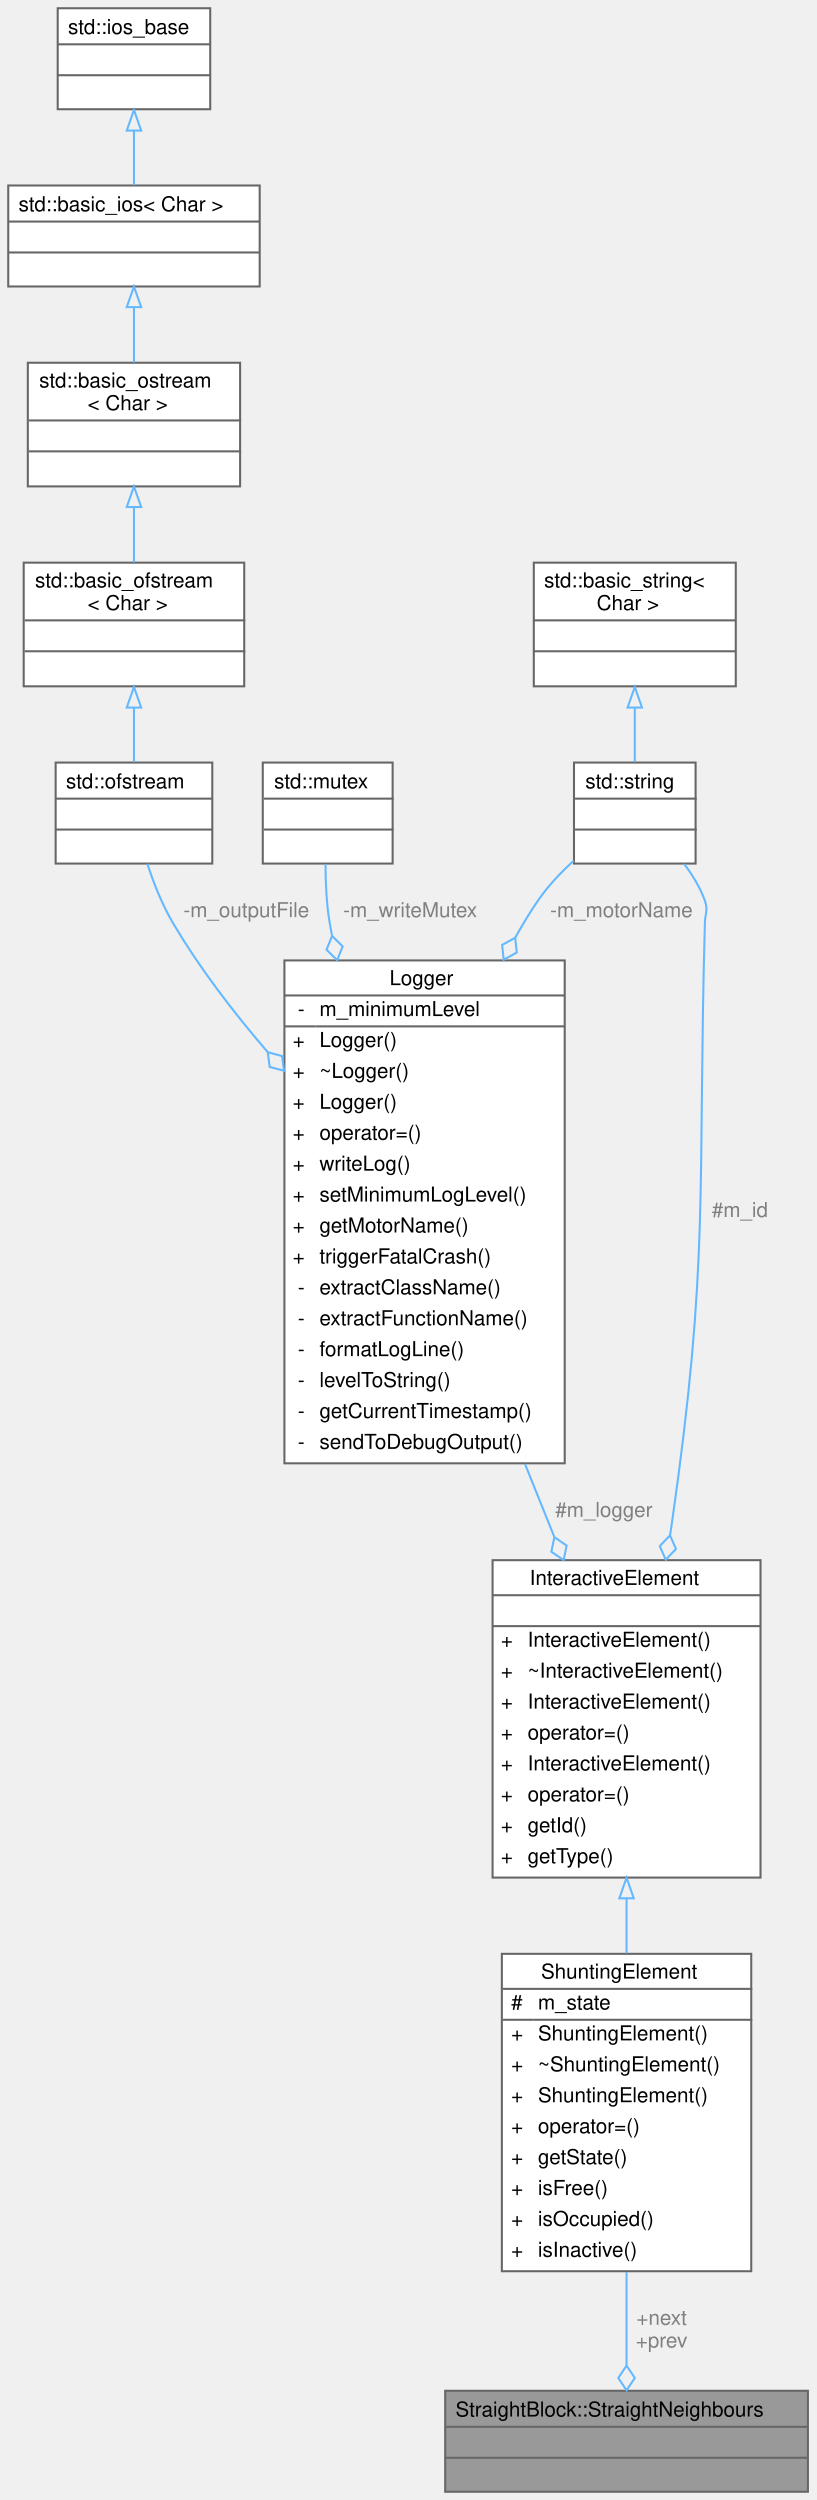
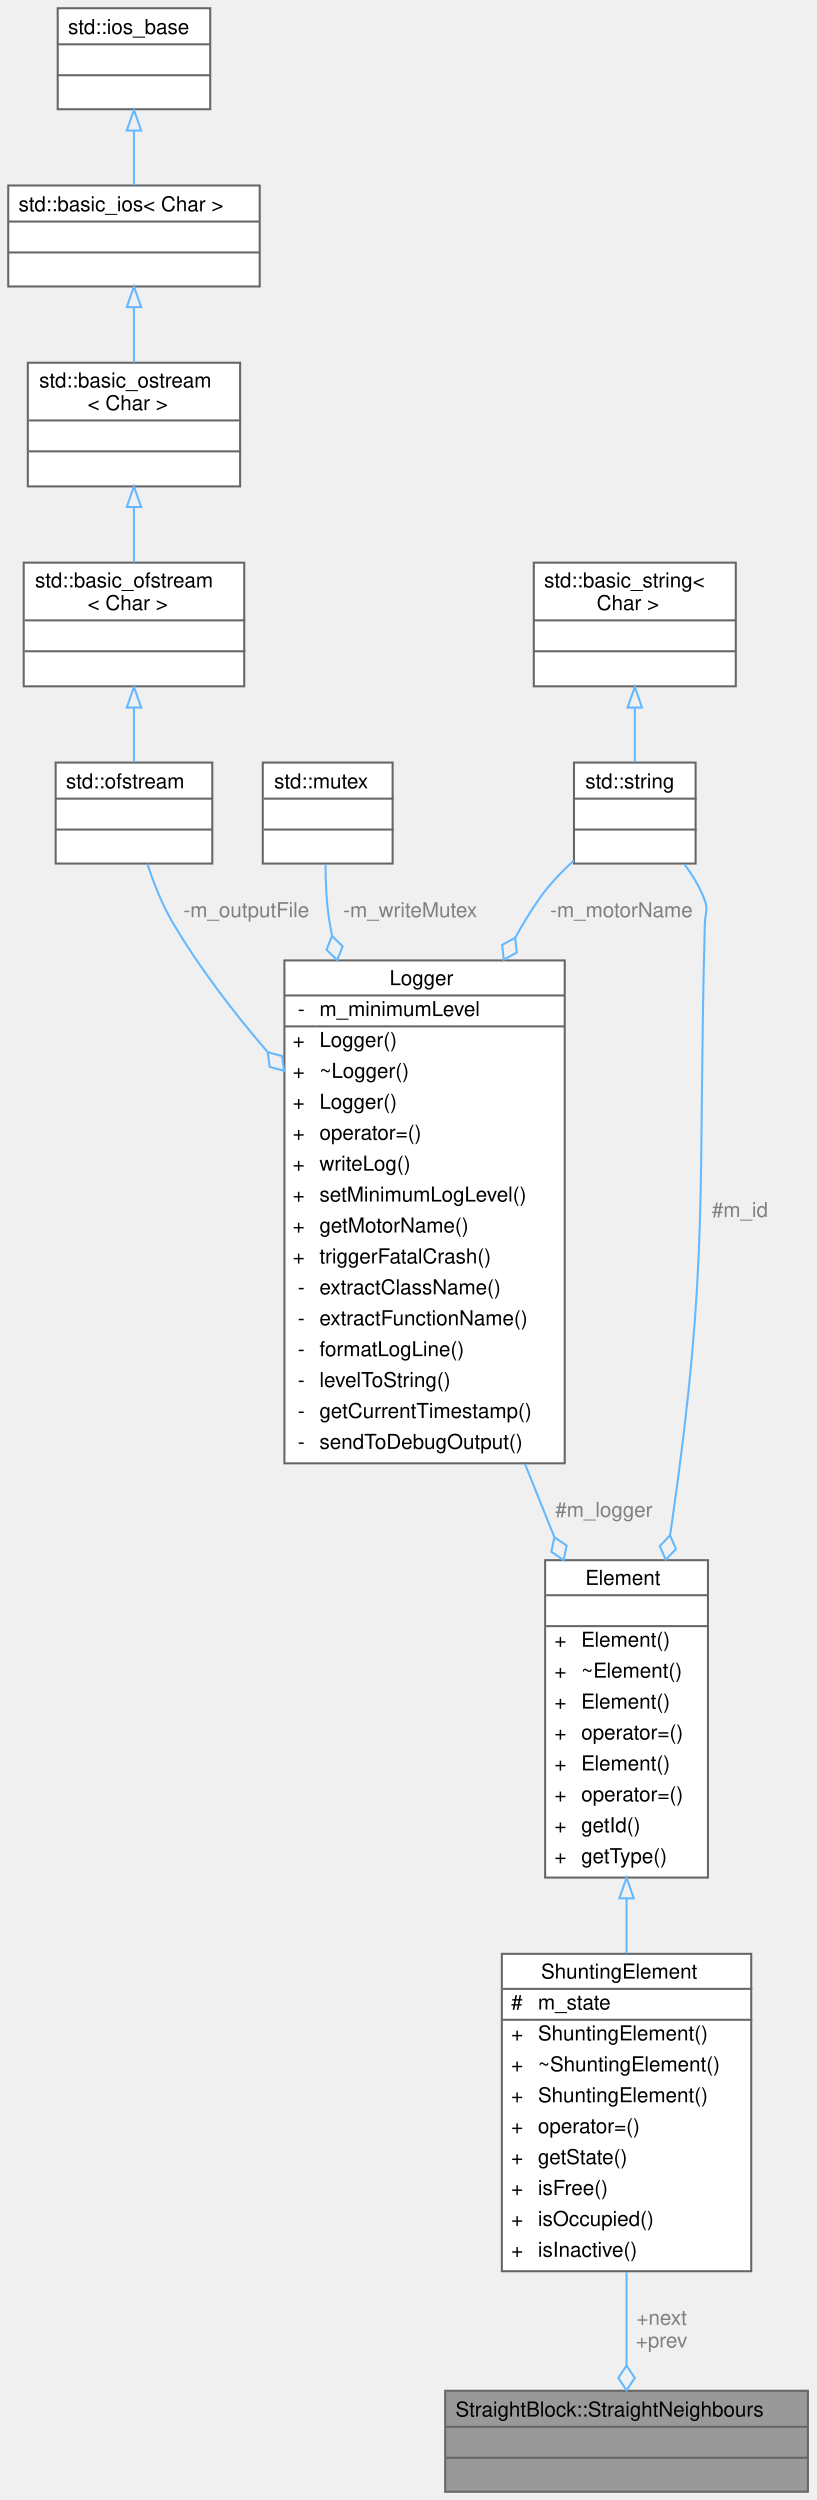
<svg xmlns="http://www.w3.org/2000/svg" xmlns:xlink="http://www.w3.org/1999/xlink" width="396pt" height="1213pt" viewBox="0.00 0.00 396.00 1213.00">
  <g id="graph0" class="graph" transform="scale(1 1) rotate(0) translate(4 1209)">
    <g id="Node000001" class="node">
      <g id="a_Node000001">
-         <a xlink:title="Voisins topologiques d'un StraightBlock.">
+         <a xlink:title="Voisins topologiques résolus (pointeurs non-propriétaires).">
          <polygon fill="#999999" stroke="transparent" points="388,-49 212,-49 212,0 388,0 388,-49" />
          <text text-anchor="start" x="217" y="-36.5" font-family="Helvetica,sans-Serif" font-size="10.00">StraightBlock::StraightNeighbours</text>
          <text text-anchor="start" x="298" y="-21.5" font-family="Helvetica,sans-Serif" font-size="10.00"> </text>
          <text text-anchor="start" x="298" y="-6.5" font-family="Helvetica,sans-Serif" font-size="10.00"> </text>
          <polygon fill="#666666" stroke="#666666" points="212,-31.5 212,-31.5 388,-31.5 388,-31.5 212,-31.5" />
          <polygon fill="#666666" stroke="#666666" points="212,-16.5 212,-16.5 388,-16.5 388,-16.5 212,-16.5" />
          <polygon fill="none" stroke="#666666" points="212,0 212,-49 388,-49 388,0 212,0" />
        </a>
      </g>
    </g>
    <g id="Node000002" class="node">
      <g id="a_Node000002">
        <a xlink:href="../../d2/d00/classShuntingElement.html" target="_top" xlink:title="Interface abstraite pour tous les éléments de shuntage ferroviaire.">
          <polygon fill="white" stroke="transparent" points="360.5,-261 239.5,-261 239.5,-107 360.5,-107 360.5,-261" />
          <text text-anchor="start" x="258.5" y="-249" font-family="Helvetica,sans-Serif" font-size="10.00">ShuntingElement</text>
          <text text-anchor="start" x="244" y="-234" font-family="Helvetica,sans-Serif" font-size="10.00">#</text>
          <text text-anchor="start" x="257" y="-234" font-family="Helvetica,sans-Serif" font-size="10.00">m_state</text>
          <text text-anchor="start" x="244" y="-219" font-family="Helvetica,sans-Serif" font-size="10.00">+</text>
          <text text-anchor="start" x="257" y="-219" font-family="Helvetica,sans-Serif" font-size="10.00">ShuntingElement()</text>
          <text text-anchor="start" x="244" y="-204" font-family="Helvetica,sans-Serif" font-size="10.00">+</text>
          <text text-anchor="start" x="257" y="-204" font-family="Helvetica,sans-Serif" font-size="10.00">~ShuntingElement()</text>
          <text text-anchor="start" x="244" y="-189" font-family="Helvetica,sans-Serif" font-size="10.00">+</text>
          <text text-anchor="start" x="257" y="-189" font-family="Helvetica,sans-Serif" font-size="10.00">ShuntingElement()</text>
          <text text-anchor="start" x="244" y="-174" font-family="Helvetica,sans-Serif" font-size="10.00">+</text>
          <text text-anchor="start" x="257" y="-174" font-family="Helvetica,sans-Serif" font-size="10.00">operator=()</text>
          <text text-anchor="start" x="244" y="-159" font-family="Helvetica,sans-Serif" font-size="10.00">+</text>
          <text text-anchor="start" x="257" y="-159" font-family="Helvetica,sans-Serif" font-size="10.00">getState()</text>
          <text text-anchor="start" x="244" y="-144" font-family="Helvetica,sans-Serif" font-size="10.00">+</text>
          <text text-anchor="start" x="257" y="-144" font-family="Helvetica,sans-Serif" font-size="10.00">isFree()</text>
          <text text-anchor="start" x="244" y="-129" font-family="Helvetica,sans-Serif" font-size="10.00">+</text>
          <text text-anchor="start" x="257" y="-129" font-family="Helvetica,sans-Serif" font-size="10.00">isOccupied()</text>
          <text text-anchor="start" x="244" y="-114" font-family="Helvetica,sans-Serif" font-size="10.00">+</text>
          <text text-anchor="start" x="257" y="-114" font-family="Helvetica,sans-Serif" font-size="10.00">isInactive()</text>
          <polygon fill="#666666" stroke="#666666" points="240,-244 240,-244 361,-244 361,-244 240,-244" />
          <polygon fill="#666666" stroke="#666666" points="240,-229 240,-229 255,-229 255,-229 240,-229" />
          <polygon fill="#666666" stroke="#666666" points="255,-229 255,-229 361,-229 361,-229 255,-229" />
          <polygon fill="none" stroke="#666666" points="239.5,-107 239.5,-261 360.5,-261 360.5,-107 239.5,-107" />
        </a>
      </g>
    </g>
    <g id="edge1_Node000001_Node000002" class="edge">
      <g id="a_edge1_Node000001_Node000002">
        <a xlink:title=" ">
          <path fill="none" stroke="#63b8ff" d="M300,-106.56C300,-90.76 300,-74.83 300,-61.33" />
          <polygon fill="none" stroke="#63b8ff" points="300,-61.22 296,-55.22 300,-49.22 304,-55.22 300,-61.22" />
        </a>
      </g>
      <text text-anchor="middle" x="317" y="-81" font-family="Helvetica,sans-Serif" font-size="10.00" fill="grey"> +next</text>
      <text text-anchor="middle" x="317" y="-70" font-family="Helvetica,sans-Serif" font-size="10.00" fill="grey">+prev</text>
    </g>
    <g id="Node000003" class="node">
      <g id="a_Node000003">
-         <a xlink:href="../../d8/d02/classInteractiveElement.html" target="_top" xlink:title="Classe de base abstraite pour tous les éléments interactifs ferroviaires.">
-           <polygon fill="white" stroke="transparent" points="365,-452 235,-452 235,-298 365,-298 365,-452" />
-           <text text-anchor="start" x="253" y="-440" font-family="Helvetica,sans-Serif" font-size="10.00">InteractiveElement</text>
-           <text text-anchor="start" x="298" y="-425" font-family="Helvetica,sans-Serif" font-size="10.00"> </text>
-           <text text-anchor="start" x="239" y="-410" font-family="Helvetica,sans-Serif" font-size="10.00">+</text>
-           <text text-anchor="start" x="252" y="-410" font-family="Helvetica,sans-Serif" font-size="10.00">InteractiveElement()</text>
-           <text text-anchor="start" x="239" y="-395" font-family="Helvetica,sans-Serif" font-size="10.00">+</text>
-           <text text-anchor="start" x="252" y="-395" font-family="Helvetica,sans-Serif" font-size="10.00">~InteractiveElement()</text>
-           <text text-anchor="start" x="239" y="-380" font-family="Helvetica,sans-Serif" font-size="10.00">+</text>
-           <text text-anchor="start" x="252" y="-380" font-family="Helvetica,sans-Serif" font-size="10.00">InteractiveElement()</text>
-           <text text-anchor="start" x="239" y="-365" font-family="Helvetica,sans-Serif" font-size="10.00">+</text>
-           <text text-anchor="start" x="252" y="-365" font-family="Helvetica,sans-Serif" font-size="10.00">operator=()</text>
-           <text text-anchor="start" x="239" y="-350" font-family="Helvetica,sans-Serif" font-size="10.00">+</text>
-           <text text-anchor="start" x="252" y="-350" font-family="Helvetica,sans-Serif" font-size="10.00">InteractiveElement()</text>
-           <text text-anchor="start" x="239" y="-335" font-family="Helvetica,sans-Serif" font-size="10.00">+</text>
-           <text text-anchor="start" x="252" y="-335" font-family="Helvetica,sans-Serif" font-size="10.00">operator=()</text>
-           <text text-anchor="start" x="239" y="-320" font-family="Helvetica,sans-Serif" font-size="10.00">+</text>
-           <text text-anchor="start" x="252" y="-320" font-family="Helvetica,sans-Serif" font-size="10.00">getId()</text>
-           <text text-anchor="start" x="239" y="-305" font-family="Helvetica,sans-Serif" font-size="10.00">+</text>
-           <text text-anchor="start" x="252" y="-305" font-family="Helvetica,sans-Serif" font-size="10.00">getType()</text>
-           <polygon fill="#666666" stroke="#666666" points="235,-435 235,-435 365,-435 365,-435 235,-435" />
-           <polygon fill="#666666" stroke="#666666" points="235,-420 235,-420 365,-420 365,-420 235,-420" />
-           <polygon fill="none" stroke="#666666" points="235,-298 235,-452 365,-452 365,-298 235,-298" />
+         <a xlink:href="../../d5/d00/classElement.html" target="_top" xlink:title="Classe de base abstraite pour tous les éléments interactifs ferroviaires.">
+           <polygon fill="white" stroke="transparent" points="339.5,-452 260.5,-452 260.5,-298 339.5,-298 339.5,-452" />
+           <text text-anchor="start" x="280" y="-440" font-family="Helvetica,sans-Serif" font-size="10.00">Element</text>
+           <text text-anchor="start" x="298.5" y="-425" font-family="Helvetica,sans-Serif" font-size="10.00"> </text>
+           <text text-anchor="start" x="265" y="-410" font-family="Helvetica,sans-Serif" font-size="10.00">+</text>
+           <text text-anchor="start" x="278" y="-410" font-family="Helvetica,sans-Serif" font-size="10.00">Element()</text>
+           <text text-anchor="start" x="265" y="-395" font-family="Helvetica,sans-Serif" font-size="10.00">+</text>
+           <text text-anchor="start" x="278" y="-395" font-family="Helvetica,sans-Serif" font-size="10.00">~Element()</text>
+           <text text-anchor="start" x="265" y="-380" font-family="Helvetica,sans-Serif" font-size="10.00">+</text>
+           <text text-anchor="start" x="278" y="-380" font-family="Helvetica,sans-Serif" font-size="10.00">Element()</text>
+           <text text-anchor="start" x="265" y="-365" font-family="Helvetica,sans-Serif" font-size="10.00">+</text>
+           <text text-anchor="start" x="278" y="-365" font-family="Helvetica,sans-Serif" font-size="10.00">operator=()</text>
+           <text text-anchor="start" x="265" y="-350" font-family="Helvetica,sans-Serif" font-size="10.00">+</text>
+           <text text-anchor="start" x="278" y="-350" font-family="Helvetica,sans-Serif" font-size="10.00">Element()</text>
+           <text text-anchor="start" x="265" y="-335" font-family="Helvetica,sans-Serif" font-size="10.00">+</text>
+           <text text-anchor="start" x="278" y="-335" font-family="Helvetica,sans-Serif" font-size="10.00">operator=()</text>
+           <text text-anchor="start" x="265" y="-320" font-family="Helvetica,sans-Serif" font-size="10.00">+</text>
+           <text text-anchor="start" x="278" y="-320" font-family="Helvetica,sans-Serif" font-size="10.00">getId()</text>
+           <text text-anchor="start" x="265" y="-305" font-family="Helvetica,sans-Serif" font-size="10.00">+</text>
+           <text text-anchor="start" x="278" y="-305" font-family="Helvetica,sans-Serif" font-size="10.00">getType()</text>
+           <polygon fill="#666666" stroke="#666666" points="261,-435 261,-435 340,-435 340,-435 261,-435" />
+           <polygon fill="#666666" stroke="#666666" points="261,-420 261,-420 340,-420 340,-420 261,-420" />
+           <polygon fill="none" stroke="#666666" points="260.5,-298 260.5,-452 339.5,-452 339.5,-298 260.5,-298" />
        </a>
      </g>
    </g>
    <g id="edge2_Node000002_Node000003" class="edge">
      <g id="a_edge2_Node000002_Node000003">
        <a xlink:title=" ">
          <path fill="none" stroke="#63b8ff" d="M300,-287.94C300,-279.02 300,-270.01 300,-261.21" />
          <polygon fill="none" stroke="#63b8ff" points="296.5,-287.94 300,-297.94 303.5,-287.94 296.5,-287.94" />
        </a>
      </g>
    </g>
    <g id="Node000004" class="node">
      <g id="a_Node000004">
        <a xlink:title=" ">
          <polygon fill="white" stroke="transparent" points="333.5,-839 274.5,-839 274.5,-790 333.5,-790 333.5,-839" />
          <text text-anchor="start" x="280" y="-826.5" font-family="Helvetica,sans-Serif" font-size="10.00">std::string</text>
          <text text-anchor="start" x="302.5" y="-811.5" font-family="Helvetica,sans-Serif" font-size="10.00"> </text>
          <text text-anchor="start" x="302.5" y="-796.5" font-family="Helvetica,sans-Serif" font-size="10.00"> </text>
          <polygon fill="#666666" stroke="#666666" points="275,-821.5 275,-821.5 334,-821.5 334,-821.5 275,-821.5" />
          <polygon fill="#666666" stroke="#666666" points="275,-806.5 275,-806.5 334,-806.5 334,-806.5 275,-806.5" />
          <polygon fill="none" stroke="#666666" points="274.5,-790 274.5,-839 333.5,-839 333.5,-790 274.5,-790" />
        </a>
      </g>
    </g>
    <g id="edge3_Node000003_Node000004" class="edge">
      <g id="a_edge3_Node000003_Node000004">
        <a xlink:title=" ">
          <path fill="none" stroke="#63b8ff" d="M327.95,-789.79C332.07,-784.36 335.74,-778.32 338,-772 339.65,-767.4 338.13,-765.89 338,-761 334.44,-631.52 340.38,-598.22 322,-470 321.73,-468.09 321.43,-466.17 321.12,-464.23" />
          <polygon fill="none" stroke="#63b8ff" points="321.09,-464.05 316.11,-458.83 319.02,-452.23 323.99,-457.45 321.09,-464.05" />
        </a>
      </g>
      <text text-anchor="middle" x="355" y="-618.5" font-family="Helvetica,sans-Serif" font-size="10.00" fill="grey"> #m_id</text>
    </g>
    <g id="Node000006" class="node">
      <g id="a_Node000006">
        <a xlink:href="../../db/d03/classLogger.html" target="_top" xlink:title="Journaliseur associé à un moteur nommé.">
          <polygon fill="white" stroke="transparent" points="270,-743 134,-743 134,-499 270,-499 270,-743" />
          <text text-anchor="start" x="185" y="-731" font-family="Helvetica,sans-Serif" font-size="10.00">Logger</text>
          <text text-anchor="start" x="140.5" y="-716" font-family="Helvetica,sans-Serif" font-size="10.00">-</text>
          <text text-anchor="start" x="151" y="-716" font-family="Helvetica,sans-Serif" font-size="10.00">m_minimumLevel</text>
          <text text-anchor="start" x="138" y="-701" font-family="Helvetica,sans-Serif" font-size="10.00">+</text>
          <text text-anchor="start" x="151" y="-701" font-family="Helvetica,sans-Serif" font-size="10.00">Logger()</text>
          <text text-anchor="start" x="138" y="-686" font-family="Helvetica,sans-Serif" font-size="10.00">+</text>
          <text text-anchor="start" x="151" y="-686" font-family="Helvetica,sans-Serif" font-size="10.00">~Logger()</text>
          <text text-anchor="start" x="138" y="-671" font-family="Helvetica,sans-Serif" font-size="10.00">+</text>
          <text text-anchor="start" x="151" y="-671" font-family="Helvetica,sans-Serif" font-size="10.00">Logger()</text>
          <text text-anchor="start" x="138" y="-656" font-family="Helvetica,sans-Serif" font-size="10.00">+</text>
          <text text-anchor="start" x="151" y="-656" font-family="Helvetica,sans-Serif" font-size="10.00">operator=()</text>
          <text text-anchor="start" x="138" y="-641" font-family="Helvetica,sans-Serif" font-size="10.00">+</text>
          <text text-anchor="start" x="151" y="-641" font-family="Helvetica,sans-Serif" font-size="10.00">writeLog()</text>
          <text text-anchor="start" x="138" y="-626" font-family="Helvetica,sans-Serif" font-size="10.00">+</text>
          <text text-anchor="start" x="151" y="-626" font-family="Helvetica,sans-Serif" font-size="10.00">setMinimumLogLevel()</text>
          <text text-anchor="start" x="138" y="-611" font-family="Helvetica,sans-Serif" font-size="10.00">+</text>
          <text text-anchor="start" x="151" y="-611" font-family="Helvetica,sans-Serif" font-size="10.00">getMotorName()</text>
          <text text-anchor="start" x="138" y="-596" font-family="Helvetica,sans-Serif" font-size="10.00">+</text>
          <text text-anchor="start" x="151" y="-596" font-family="Helvetica,sans-Serif" font-size="10.00">triggerFatalCrash()</text>
          <text text-anchor="start" x="140.5" y="-581" font-family="Helvetica,sans-Serif" font-size="10.00">-</text>
          <text text-anchor="start" x="151" y="-581" font-family="Helvetica,sans-Serif" font-size="10.00">extractClassName()</text>
          <text text-anchor="start" x="140.5" y="-566" font-family="Helvetica,sans-Serif" font-size="10.00">-</text>
          <text text-anchor="start" x="151" y="-566" font-family="Helvetica,sans-Serif" font-size="10.00">extractFunctionName()</text>
          <text text-anchor="start" x="140.5" y="-551" font-family="Helvetica,sans-Serif" font-size="10.00">-</text>
          <text text-anchor="start" x="151" y="-551" font-family="Helvetica,sans-Serif" font-size="10.00">formatLogLine()</text>
          <text text-anchor="start" x="140.5" y="-536" font-family="Helvetica,sans-Serif" font-size="10.00">-</text>
          <text text-anchor="start" x="151" y="-536" font-family="Helvetica,sans-Serif" font-size="10.00">levelToString()</text>
          <text text-anchor="start" x="140.5" y="-521" font-family="Helvetica,sans-Serif" font-size="10.00">-</text>
          <text text-anchor="start" x="151" y="-521" font-family="Helvetica,sans-Serif" font-size="10.00">getCurrentTimestamp()</text>
          <text text-anchor="start" x="140.5" y="-506" font-family="Helvetica,sans-Serif" font-size="10.00">-</text>
          <text text-anchor="start" x="151" y="-506" font-family="Helvetica,sans-Serif" font-size="10.00">sendToDebugOutput()</text>
          <polygon fill="#666666" stroke="#666666" points="134,-726 134,-726 270,-726 270,-726 134,-726" />
          <polygon fill="#666666" stroke="#666666" points="134,-711 134,-711 149,-711 149,-711 134,-711" />
          <polygon fill="#666666" stroke="#666666" points="149,-711 149,-711 270,-711 270,-711 149,-711" />
          <polygon fill="none" stroke="#666666" points="134,-499 134,-743 270,-743 270,-499 134,-499" />
        </a>
      </g>
    </g>
    <g id="edge6_Node000006_Node000004" class="edge">
      <g id="a_edge6_Node000006_Node000004">
        <a xlink:title=" ">
          <path fill="none" stroke="#63b8ff" d="M274.38,-791.38C268.02,-785.6 261.79,-779.01 257,-772 253.09,-766.28 249.42,-760.24 245.98,-754.01" />
          <polygon fill="none" stroke="#63b8ff" points="245.97,-754 239.64,-750.54 240.4,-743.36 246.73,-746.83 245.97,-754" />
        </a>
      </g>
      <text text-anchor="middle" x="297.5" y="-764" font-family="Helvetica,sans-Serif" font-size="10.00" fill="grey"> -m_motorName</text>
    </g>
    <g id="Node000005" class="node">
      <g id="a_Node000005">
        <a xlink:title=" ">
          <polygon fill="white" stroke="transparent" points="353,-936 255,-936 255,-876 353,-876 353,-936" />
          <text text-anchor="start" x="260" y="-924" font-family="Helvetica,sans-Serif" font-size="10.00">std::basic_string&lt;</text>
          <text text-anchor="start" x="285.5" y="-913" font-family="Helvetica,sans-Serif" font-size="10.00"> Char &gt;</text>
          <text text-anchor="start" x="302" y="-898" font-family="Helvetica,sans-Serif" font-size="10.00"> </text>
          <text text-anchor="start" x="302" y="-883" font-family="Helvetica,sans-Serif" font-size="10.00"> </text>
          <polygon fill="#666666" stroke="#666666" points="255,-908 255,-908 353,-908 353,-908 255,-908" />
          <polygon fill="#666666" stroke="#666666" points="255,-893 255,-893 353,-893 353,-893 255,-893" />
          <polygon fill="none" stroke="#666666" points="255,-876 255,-936 353,-936 353,-876 255,-876" />
        </a>
      </g>
    </g>
    <g id="edge4_Node000004_Node000005" class="edge">
      <g id="a_edge4_Node000004_Node000005">
        <a xlink:title=" ">
          <path fill="none" stroke="#63b8ff" d="M304,-865.41C304,-856.47 304,-847.25 304,-839.21" />
          <polygon fill="none" stroke="#63b8ff" points="300.5,-865.69 304,-875.69 307.5,-865.69 300.5,-865.69" />
        </a>
      </g>
    </g>
    <g id="edge5_Node000003_Node000006" class="edge">
      <g id="a_edge5_Node000003_Node000006">
        <a xlink:title=" ">
          <path fill="none" stroke="#63b8ff" d="M250.71,-498.71C255.5,-486.78 260.3,-474.84 264.92,-463.35" />
          <polygon fill="none" stroke="#63b8ff" points="264.99,-463.16 263.52,-456.1 269.46,-452.03 270.94,-459.08 264.99,-463.16" />
        </a>
      </g>
      <text text-anchor="middle" x="289" y="-473" font-family="Helvetica,sans-Serif" font-size="10.00" fill="grey"> #m_logger</text>
    </g>
    <g id="Node000007" class="node">
      <g id="a_Node000007">
        <a xlink:title=" ">
          <polygon fill="white" stroke="transparent" points="99,-839 23,-839 23,-790 99,-790 99,-839" />
          <text text-anchor="start" x="28" y="-826.5" font-family="Helvetica,sans-Serif" font-size="10.00">std::ofstream</text>
          <text text-anchor="start" x="59" y="-811.5" font-family="Helvetica,sans-Serif" font-size="10.00"> </text>
          <text text-anchor="start" x="59" y="-796.5" font-family="Helvetica,sans-Serif" font-size="10.00"> </text>
          <polygon fill="#666666" stroke="#666666" points="23,-821.5 23,-821.5 99,-821.5 99,-821.5 23,-821.5" />
          <polygon fill="#666666" stroke="#666666" points="23,-806.5 23,-806.5 99,-806.5 99,-806.5 23,-806.5" />
          <polygon fill="none" stroke="#666666" points="23,-790 23,-839 99,-839 99,-790 23,-790" />
        </a>
      </g>
    </g>
    <g id="edge7_Node000006_Node000007" class="edge">
      <g id="a_edge7_Node000006_Node000007">
        <a xlink:title=" ">
          <path fill="none" stroke="#63b8ff" d="M67.45,-789.92C70.54,-780.57 74.72,-769.93 80,-761 92.78,-739.38 109.13,-718 125.69,-698.73" />
          <polygon fill="none" stroke="#63b8ff" points="125.91,-698.48 126.85,-691.33 133.82,-689.45 132.87,-696.6 125.91,-698.48" />
        </a>
      </g>
      <text text-anchor="middle" x="115.5" y="-764" font-family="Helvetica,sans-Serif" font-size="10.00" fill="grey"> -m_outputFile</text>
    </g>
    <g id="Node000008" class="node">
      <g id="a_Node000008">
        <a xlink:title=" ">
          <polygon fill="white" stroke="transparent" points="114.5,-936 7.5,-936 7.5,-876 114.5,-876 114.5,-936" />
          <text text-anchor="start" x="13" y="-924" font-family="Helvetica,sans-Serif" font-size="10.00">std::basic_ofstream</text>
          <text text-anchor="start" x="38.5" y="-913" font-family="Helvetica,sans-Serif" font-size="10.00">&lt; Char &gt;</text>
          <text text-anchor="start" x="59.5" y="-898" font-family="Helvetica,sans-Serif" font-size="10.00"> </text>
          <text text-anchor="start" x="59.5" y="-883" font-family="Helvetica,sans-Serif" font-size="10.00"> </text>
          <polygon fill="#666666" stroke="#666666" points="8,-908 8,-908 115,-908 115,-908 8,-908" />
          <polygon fill="#666666" stroke="#666666" points="8,-893 8,-893 115,-893 115,-893 8,-893" />
          <polygon fill="none" stroke="#666666" points="7.5,-876 7.5,-936 114.5,-936 114.5,-876 7.5,-876" />
        </a>
      </g>
    </g>
    <g id="edge8_Node000007_Node000008" class="edge">
      <g id="a_edge8_Node000007_Node000008">
        <a xlink:title=" ">
          <path fill="none" stroke="#63b8ff" d="M61,-865.41C61,-856.47 61,-847.25 61,-839.21" />
          <polygon fill="none" stroke="#63b8ff" points="57.5,-865.69 61,-875.69 64.5,-865.69 57.5,-865.69" />
        </a>
      </g>
    </g>
    <g id="Node000009" class="node">
      <g id="a_Node000009">
        <a xlink:title=" ">
          <polygon fill="white" stroke="transparent" points="112.5,-1033 9.5,-1033 9.5,-973 112.5,-973 112.5,-1033" />
          <text text-anchor="start" x="15" y="-1021" font-family="Helvetica,sans-Serif" font-size="10.00">std::basic_ostream</text>
          <text text-anchor="start" x="38.5" y="-1010" font-family="Helvetica,sans-Serif" font-size="10.00">&lt; Char &gt;</text>
          <text text-anchor="start" x="59.5" y="-995" font-family="Helvetica,sans-Serif" font-size="10.00"> </text>
          <text text-anchor="start" x="59.5" y="-980" font-family="Helvetica,sans-Serif" font-size="10.00"> </text>
          <polygon fill="#666666" stroke="#666666" points="10,-1005 10,-1005 113,-1005 113,-1005 10,-1005" />
          <polygon fill="#666666" stroke="#666666" points="10,-990 10,-990 113,-990 113,-990 10,-990" />
          <polygon fill="none" stroke="#666666" points="9.5,-973 9.5,-1033 112.5,-1033 112.5,-973 9.5,-973" />
        </a>
      </g>
    </g>
    <g id="edge9_Node000008_Node000009" class="edge">
      <g id="a_edge9_Node000008_Node000009">
        <a xlink:title=" ">
          <path fill="none" stroke="#63b8ff" d="M61,-962.79C61,-953.88 61,-944.57 61,-936.17" />
          <polygon fill="none" stroke="#63b8ff" points="57.5,-962.98 61,-972.98 64.5,-962.98 57.5,-962.98" />
        </a>
      </g>
    </g>
    <g id="Node000010" class="node">
      <g id="a_Node000010">
        <a xlink:title=" ">
          <polygon fill="white" stroke="transparent" points="122,-1119 0,-1119 0,-1070 122,-1070 122,-1119" />
          <text text-anchor="start" x="5" y="-1106.5" font-family="Helvetica,sans-Serif" font-size="10.00">std::basic_ios&lt; Char &gt;</text>
          <text text-anchor="start" x="59" y="-1091.5" font-family="Helvetica,sans-Serif" font-size="10.00"> </text>
          <text text-anchor="start" x="59" y="-1076.5" font-family="Helvetica,sans-Serif" font-size="10.00"> </text>
          <polygon fill="#666666" stroke="#666666" points="0,-1101.5 0,-1101.5 122,-1101.5 122,-1101.5 0,-1101.5" />
          <polygon fill="#666666" stroke="#666666" points="0,-1086.5 0,-1086.5 122,-1086.5 122,-1086.5 0,-1086.5" />
          <polygon fill="none" stroke="#666666" points="0,-1070 0,-1119 122,-1119 122,-1070 0,-1070" />
        </a>
      </g>
    </g>
    <g id="edge10_Node000009_Node000010" class="edge">
      <g id="a_edge10_Node000009_Node000010">
        <a xlink:title=" ">
          <path fill="none" stroke="#63b8ff" d="M61,-1059.7C61,-1050.95 61,-1041.6 61,-1033.12" />
          <polygon fill="none" stroke="#63b8ff" points="57.5,-1059.98 61,-1069.98 64.5,-1059.98 57.5,-1059.98" />
        </a>
      </g>
    </g>
    <g id="Node000011" class="node">
      <g id="a_Node000011">
        <a xlink:title=" ">
          <polygon fill="white" stroke="transparent" points="98,-1205 24,-1205 24,-1156 98,-1156 98,-1205" />
          <text text-anchor="start" x="29" y="-1192.5" font-family="Helvetica,sans-Serif" font-size="10.00">std::ios_base</text>
          <text text-anchor="start" x="59" y="-1177.5" font-family="Helvetica,sans-Serif" font-size="10.00"> </text>
          <text text-anchor="start" x="59" y="-1162.5" font-family="Helvetica,sans-Serif" font-size="10.00"> </text>
          <polygon fill="#666666" stroke="#666666" points="24,-1187.5 24,-1187.5 98,-1187.5 98,-1187.5 24,-1187.5" />
          <polygon fill="#666666" stroke="#666666" points="24,-1172.5 24,-1172.5 98,-1172.5 98,-1172.5 24,-1172.5" />
          <polygon fill="none" stroke="#666666" points="24,-1156 24,-1205 98,-1205 98,-1156 24,-1156" />
        </a>
      </g>
    </g>
    <g id="edge11_Node000010_Node000011" class="edge">
      <g id="a_edge11_Node000010_Node000011">
        <a xlink:title=" ">
          <path fill="none" stroke="#63b8ff" d="M61,-1145.57C61,-1136.69 61,-1127.32 61,-1119.12" />
          <polygon fill="none" stroke="#63b8ff" points="57.5,-1145.65 61,-1155.65 64.5,-1145.65 57.5,-1145.65" />
        </a>
      </g>
    </g>
    <g id="Node000012" class="node">
      <g id="a_Node000012">
        <a xlink:title=" ">
          <polygon fill="white" stroke="transparent" points="186.5,-839 123.5,-839 123.5,-790 186.5,-790 186.5,-839" />
          <text text-anchor="start" x="129" y="-826.5" font-family="Helvetica,sans-Serif" font-size="10.00">std::mutex</text>
          <text text-anchor="start" x="153.5" y="-811.5" font-family="Helvetica,sans-Serif" font-size="10.00"> </text>
          <text text-anchor="start" x="153.5" y="-796.5" font-family="Helvetica,sans-Serif" font-size="10.00"> </text>
          <polygon fill="#666666" stroke="#666666" points="124,-821.5 124,-821.5 187,-821.5 187,-821.5 124,-821.5" />
          <polygon fill="#666666" stroke="#666666" points="124,-806.5 124,-806.5 187,-806.5 187,-806.5 124,-806.5" />
          <polygon fill="none" stroke="#666666" points="123.5,-790 123.5,-839 186.5,-839 186.5,-790 123.5,-790" />
        </a>
      </g>
    </g>
    <g id="edge12_Node000006_Node000012" class="edge">
      <g id="a_edge12_Node000006_Node000012">
        <a xlink:title=" ">
          <path fill="none" stroke="#63b8ff" d="M153.95,-789.84C153.94,-780.76 154.4,-770.35 156,-761 156.35,-758.98 156.72,-756.94 157.11,-754.9" />
          <polygon fill="none" stroke="#63b8ff" points="157.11,-754.87 154.43,-748.18 159.58,-743.13 162.26,-749.83 157.11,-754.87" />
        </a>
      </g>
      <text text-anchor="middle" x="195" y="-764" font-family="Helvetica,sans-Serif" font-size="10.00" fill="grey"> -m_writeMutex</text>
    </g>
  </g>
</svg>
